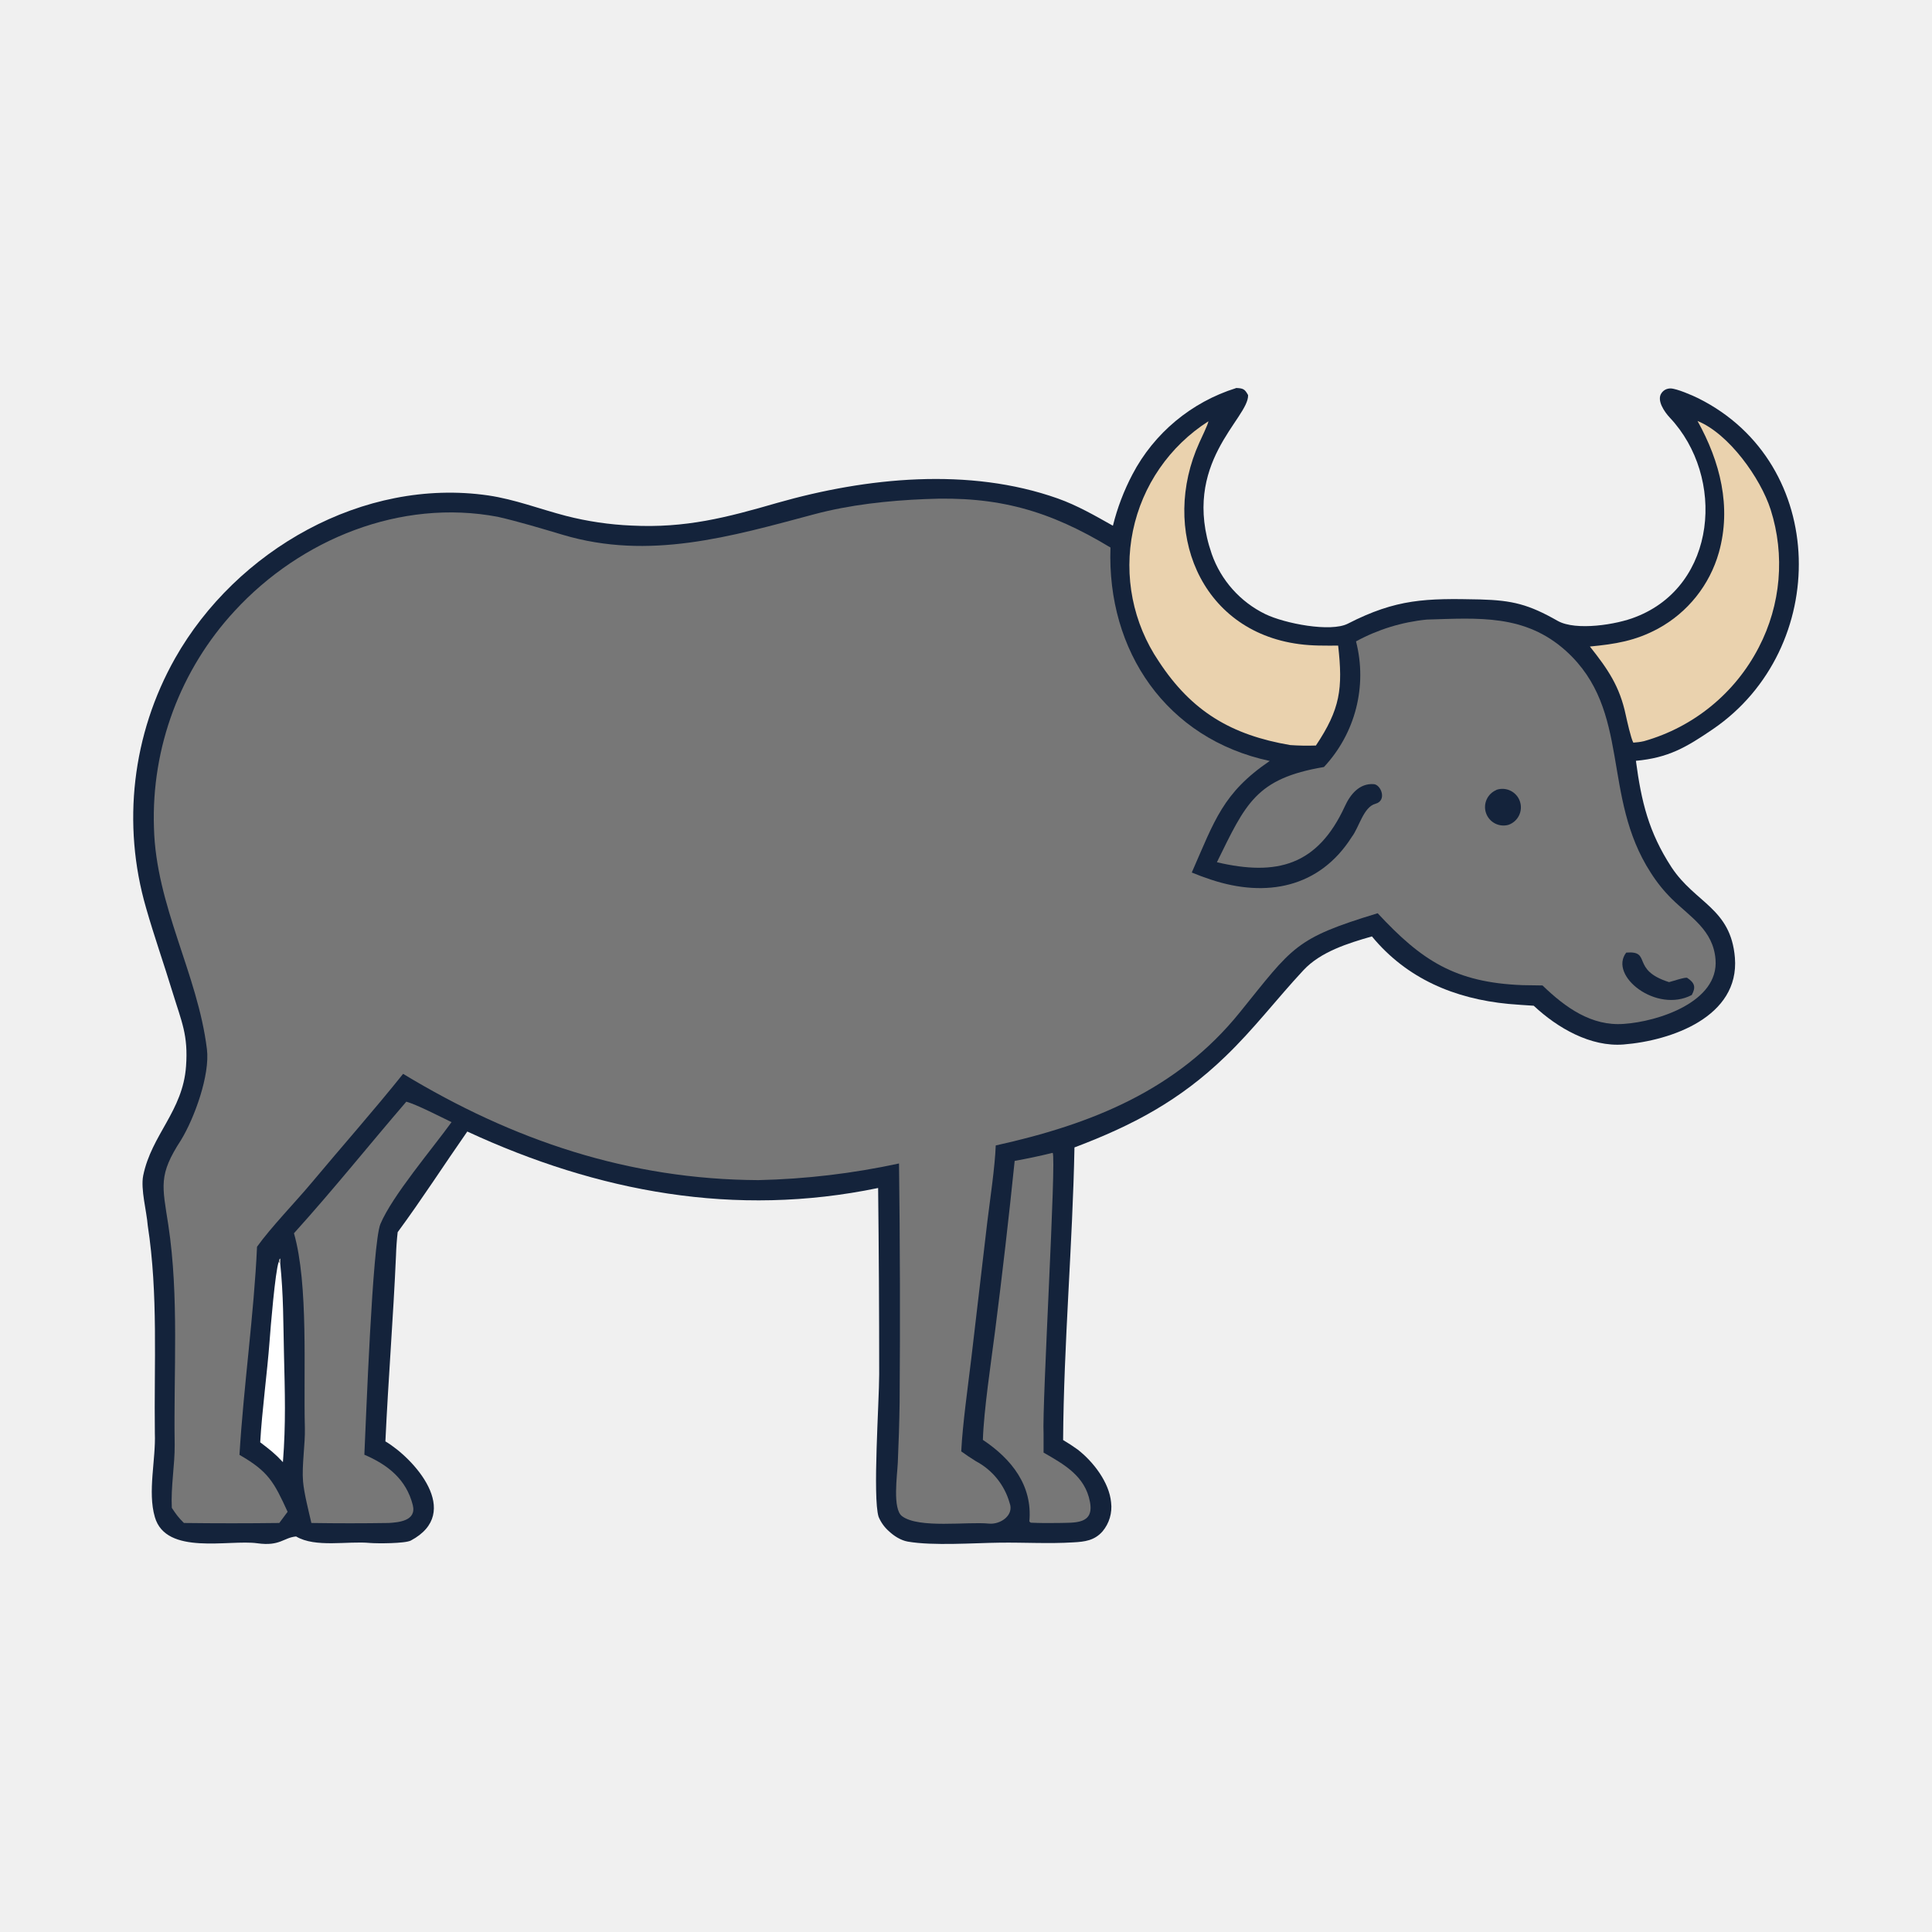
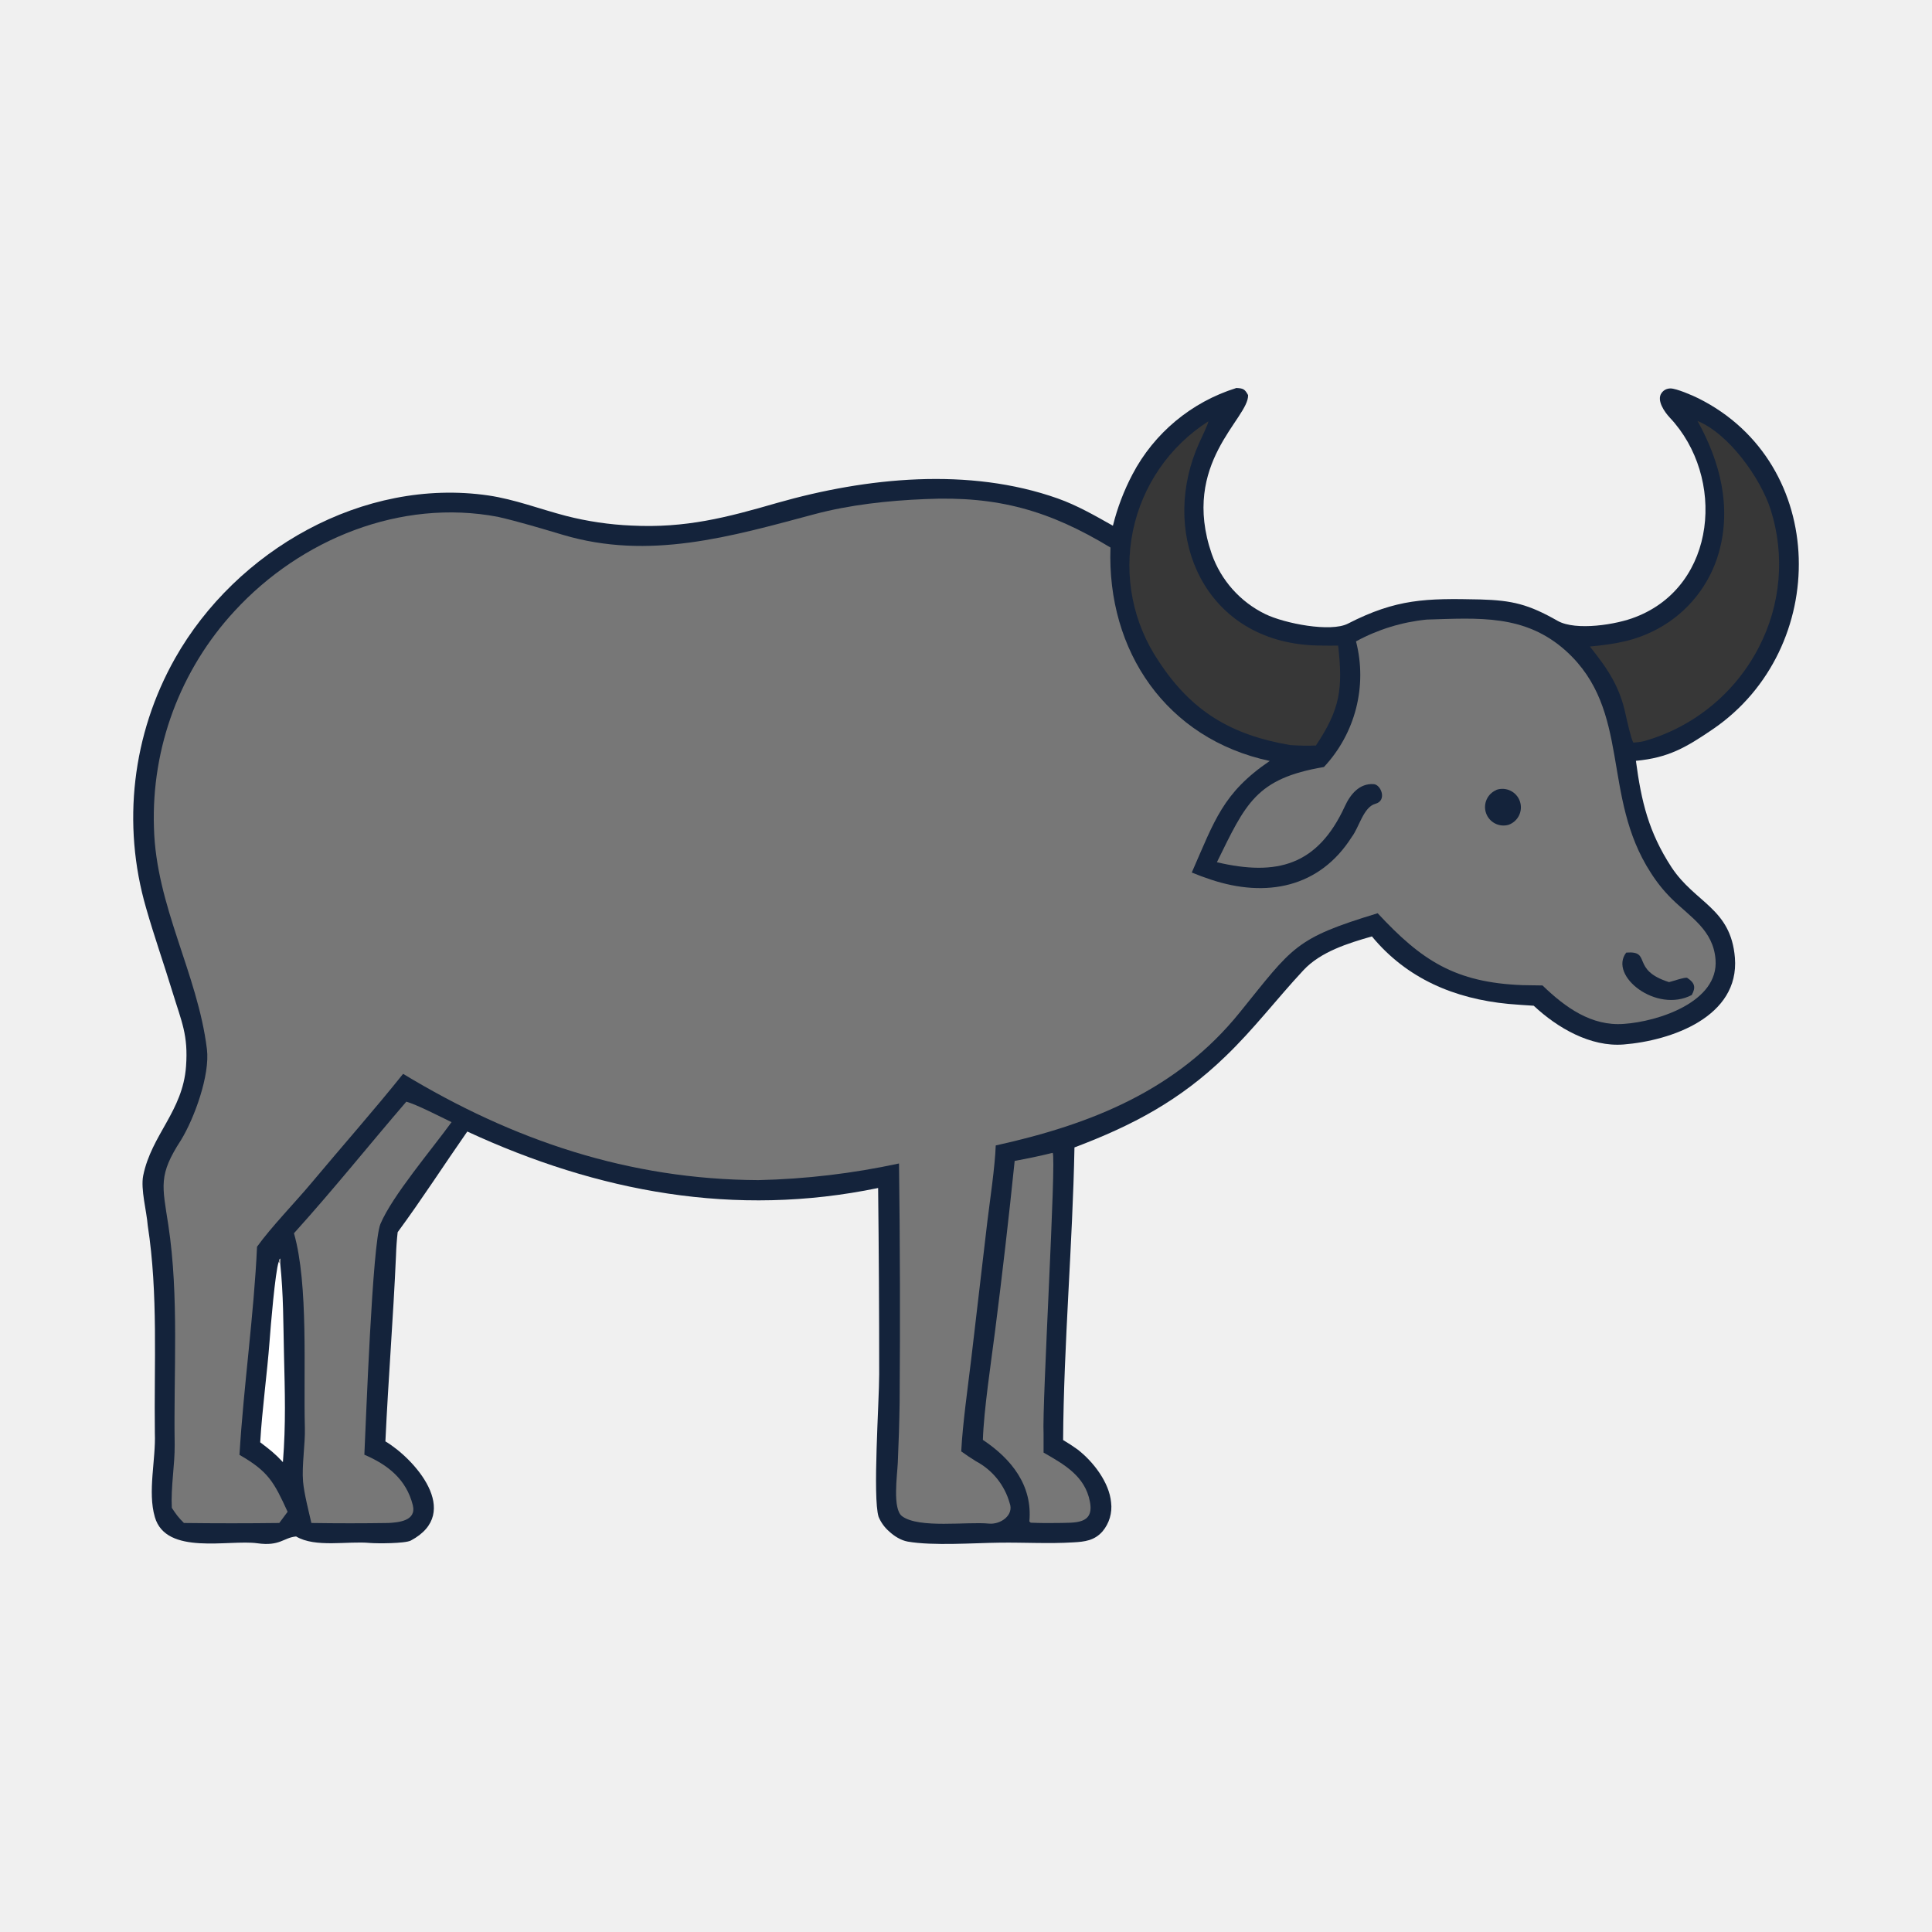
<svg xmlns="http://www.w3.org/2000/svg" width="512" height="512" viewBox="385.5 392.7 1276.3 1276.3">
  <path fill="#14233B" d="M1202 649c4.8.2 5.8.7 8 4.7.6 15.4-44.8 44.8-24 105a70 70 0 0 0 35.4 39.7c12.8 6.2 43.1 12.1 54.5 6.3 32.2-16.5 51.6-16.8 87.4-16 21.3.6 32 3.2 51.3 14.2 12 6.7 39 2.4 51.4-2.6 53.9-20.8 59.5-92.5 22.6-131.7-3.4-3.6-8.9-11.4-5.5-16.2q2.1-3 5.9-3.1c4 0 14.8 4.7 18.4 6.5 86.5 43.1 87.2 165.5 9.8 218.5-17.9 12.2-29.5 19-51 21 3.6 27 8.4 47.1 23.5 70.3 15.8 23.9 39.2 27 41.9 59.8 3.1 39-42 54.8-73.6 57.3-21.7 1.7-43.5-10.8-59.3-25.6q-8.4-.5-16.7-1.2c-35.5-3.4-67.1-16.6-90.2-44.6-15.7 4.5-33.9 10.1-45.3 22.4-17.7 19-32.8 39-51.6 57-30 29-61.2 45.5-99.6 60-1.2 63.5-7.1 130.2-7.5 193.3q4.9 2.9 9.5 6.2c10.4 8 21 21.8 22.2 35a25 25 0 0 1-5.7 19.2c-5.3 6-11.7 6.8-19.2 7.2-16 1-32.4 0-48.4.2-17.7.2-44.2 2.2-61-.7-4.5-.8-9-3.6-12.4-6.8a26 26 0 0 1-6.9-9.6c-4-12.9.4-75.8.4-94.2q0-61.5-.7-123c-94.5 19.6-185 2.7-271.4-37.3-15.7 22.5-29.6 44.2-46 66.5a189 189 0 0 0-1.1 15.4c-1.8 41-5.1 81.8-7 122.8 18.6 11 51.5 47 16.8 65.5-3.8 2-22.1 2-27 1.6-14.8-1.4-36 3.3-48.8-4.3-8.4.8-10.6 6.6-25.6 4.5-18.7-2.6-60.3 8.3-67.7-17.3-4.9-16.7.7-38 0-55.4-.6-45.7 2.3-91.9-4.7-137.2-.7-9.4-4.8-24-3-33 5.5-27 26.2-42.6 28.3-72.2 1.5-20.7-2.9-29.3-8.9-48.9-5.7-18.7-12.2-37.1-17.5-55.7a214 214 0 0 1 19.2-165C541.6 756.2 625.4 708 708.1 720c17.6 2.6 34 9 51.3 13.5a211 211 0 0 0 43.3 6.4c35.7 1.8 62.8-5.3 96.3-15 59-16.8 126.6-23.7 185.3-2.9 12.9 4.6 24.5 11.3 36.4 18a151 151 0 0 1 12.9-33.9c14.3-27.3 39-47.8 68.4-57" />
  <path fill="#777" d="M996.7 722.4c48.2-2.2 82.2 7.7 122.4 32-2.5 68.3 36.9 126.4 105.2 141-31 21.1-36.4 39.3-51.5 73.7q6.3 2.6 12.7 4.7c36.4 12.1 71.7 5.4 93-28.2 4.8-6.2 7.7-19.8 15.6-21.9s3.7-12.8-1.2-13c-9.4-.6-15.4 6.8-19 14.7-18 39.1-44.9 46.2-84.5 36.9 19-38.6 25.6-55.3 70.7-62.9a89 89 0 0 0 21.2-83A123 123 0 0 1 1328 802c34.2-1 65-3.7 92.1 20.8 43.4 39.4 23 95.6 55.9 146.4q6 9.5 14 17.4c12.2 12 27.3 20.5 28.8 40 2.2 28-38 41-60.6 42.5-21.3 1.6-38.6-10.8-53.7-25.4l-13.2-.2c-44.6-1.7-66.7-16.3-95.7-47.5-54.9 16.7-55.8 21.9-91 65.4-41.5 51.5-98 74-161.3 88-.5 14-3.8 36-5.6 50.7l-10.6 90.4c-2.3 19.3-5.6 42.1-6.6 61q4.7 3.4 9.7 6.5a45 45 0 0 1 22.3 27.7c3 7.9-6 14.3-13.8 13.5-14.2-1.4-46.2 3.4-57.3-4.9-6.4-4.8-3.2-26.7-2.8-35.4q.9-19.8 1.2-39.8.6-78.9-.4-157.8a491 491 0 0 1-92.9 11c-85.6-.4-162.2-26.3-234.7-70.2-19.2 24-40.7 48.3-60.5 72-10.8 12.9-26.5 29-36 42.2-2 44.5-8.9 92.5-11.6 137.5 19.2 11 22.8 18 31.8 37.6l-5.5 7.4q-31.5.4-63 0c-3.8-3.8-5-5.5-8-10-.7-13.9 2-28.2 1.9-41.6-.8-48 3-97.6-4.2-145.2-4-26.1-6.7-33 8.4-56.2 8.8-14.4 19.2-42.9 17.1-60-6.1-49.8-33.7-94.6-35-146.4a201 201 0 0 1 53.4-143.2c43.7-47.4 109.6-74.2 173.7-62.1 14 3.2 29.2 7.8 43 11.9 57 17 110.8 1.2 166.2-13.6 23.2-6.2 48.5-9 73.2-10" />
  <path fill="#14233B" d="M1459.8 1022c17.3-1.4 2.6 11.4 28.3 19.5 1.8-.4 10.8-3.5 12-2.8 5 3.3 5.8 6.2 3 11.3-23.3 12.3-55.1-12.7-43.3-28M1374 914.5a12.2 12.2 0 1 1 8 23.1 12.2 12.2 0 0 1-8-23" />
  <path fill="#777" d="M653.9 1120.5c6.6 1.7 23 10.2 29.9 13.5-12.7 17.6-39.2 48.7-47 67.3-5.3 12.8-9.5 129.6-10.6 152.4 15.4 6.6 27.7 16.2 32 33.3 2.6 10.5-9.5 11.4-16 11.8q-25.5.4-51 0c-1.8-7.9-4.8-19.4-5.5-27.4-.9-10.5 1.5-24.9 1.2-35.5-1-36.8 2.5-94.5-7.2-128.5 26.1-28.9 49-57.6 74.2-86.9" />
-   <path fill="#EAD2AE" d="M1183.8 671c-.3 2.3-5 11.7-6 14.1-25.9 57-.2 124.4 65.9 133.1 9 1.2 16.8 1 25.8 1 3.2 28.4 1.4 41.9-14.7 66q-8.6.3-17-.3c-38.6-6.6-65-22-86.8-55.3a113 113 0 0 1 32.8-158.6m323.1-.2c20.7 8.4 41.6 37.7 48.3 58.5a119 119 0 0 1-7.8 91 123 123 0 0 1-75.8 62c-2.5.6-4.6.8-7.1 1-1.6-2.8-4.2-14.6-5-18.2-4-19-11.8-30.3-23.7-45.3 16.7-1.6 30-3.7 45-11.8a83 83 0 0 0 40.2-50.3c8.5-30.3.8-60.1-14.1-86.9" />
+   <path fill="#373737" d="M1183.8 671c-.3 2.3-5 11.7-6 14.1-25.9 57-.2 124.4 65.9 133.1 9 1.2 16.8 1 25.8 1 3.2 28.4 1.4 41.9-14.7 66q-8.6.3-17-.3c-38.6-6.6-65-22-86.8-55.3a113 113 0 0 1 32.8-158.6m323.1-.2c20.7 8.4 41.6 37.7 48.3 58.5a119 119 0 0 1-7.8 91 123 123 0 0 1-75.8 62c-2.5.6-4.6.8-7.1 1-1.6-2.8-4.2-14.6-5-18.2-4-19-11.8-30.3-23.7-45.3 16.7-1.6 30-3.7 45-11.8a83 83 0 0 0 40.2-50.3c8.5-30.3.8-60.1-14.1-86.9" />
  <path fill="#777" d="M1080.9 1154.3c2.6 2.8-7.1 166.7-6 185.8v12.2c13.6 7.8 27.4 15.5 30.6 32.4 3 15.2-10 13.8-20.8 14.1q-9.2.2-18.3-.2l-.9-.8c2.2-23.8-11.8-41.3-30.7-53.9.6-19.4 5.4-51.2 8-71.5q7.2-56.3 13-112.8a406 406 0 0 0 25-5.3" />
  <path fill="#FFF" d="M569.7 1226.4c.1-.6.3-1.8.8-2.2h.1c.4.7 0 2.4 0 3 2.2 21.3 2 38.9 2.5 60 .6 25.4 1.3 45.9-.7 71.4-5.4-5.8-8.6-8.2-15-13.1 1.2-21.2 4.6-45.6 6.2-67 .6-8.5 3.7-45.8 6-52.1" />
  <path fill="#9E9E9E" d="M569.7 1226.4c.1-.6.3-1.8.8-2.2h.1c.4.7 0 2.4 0 3-.5-.3-.7-.3-1-.8" />
</svg>
